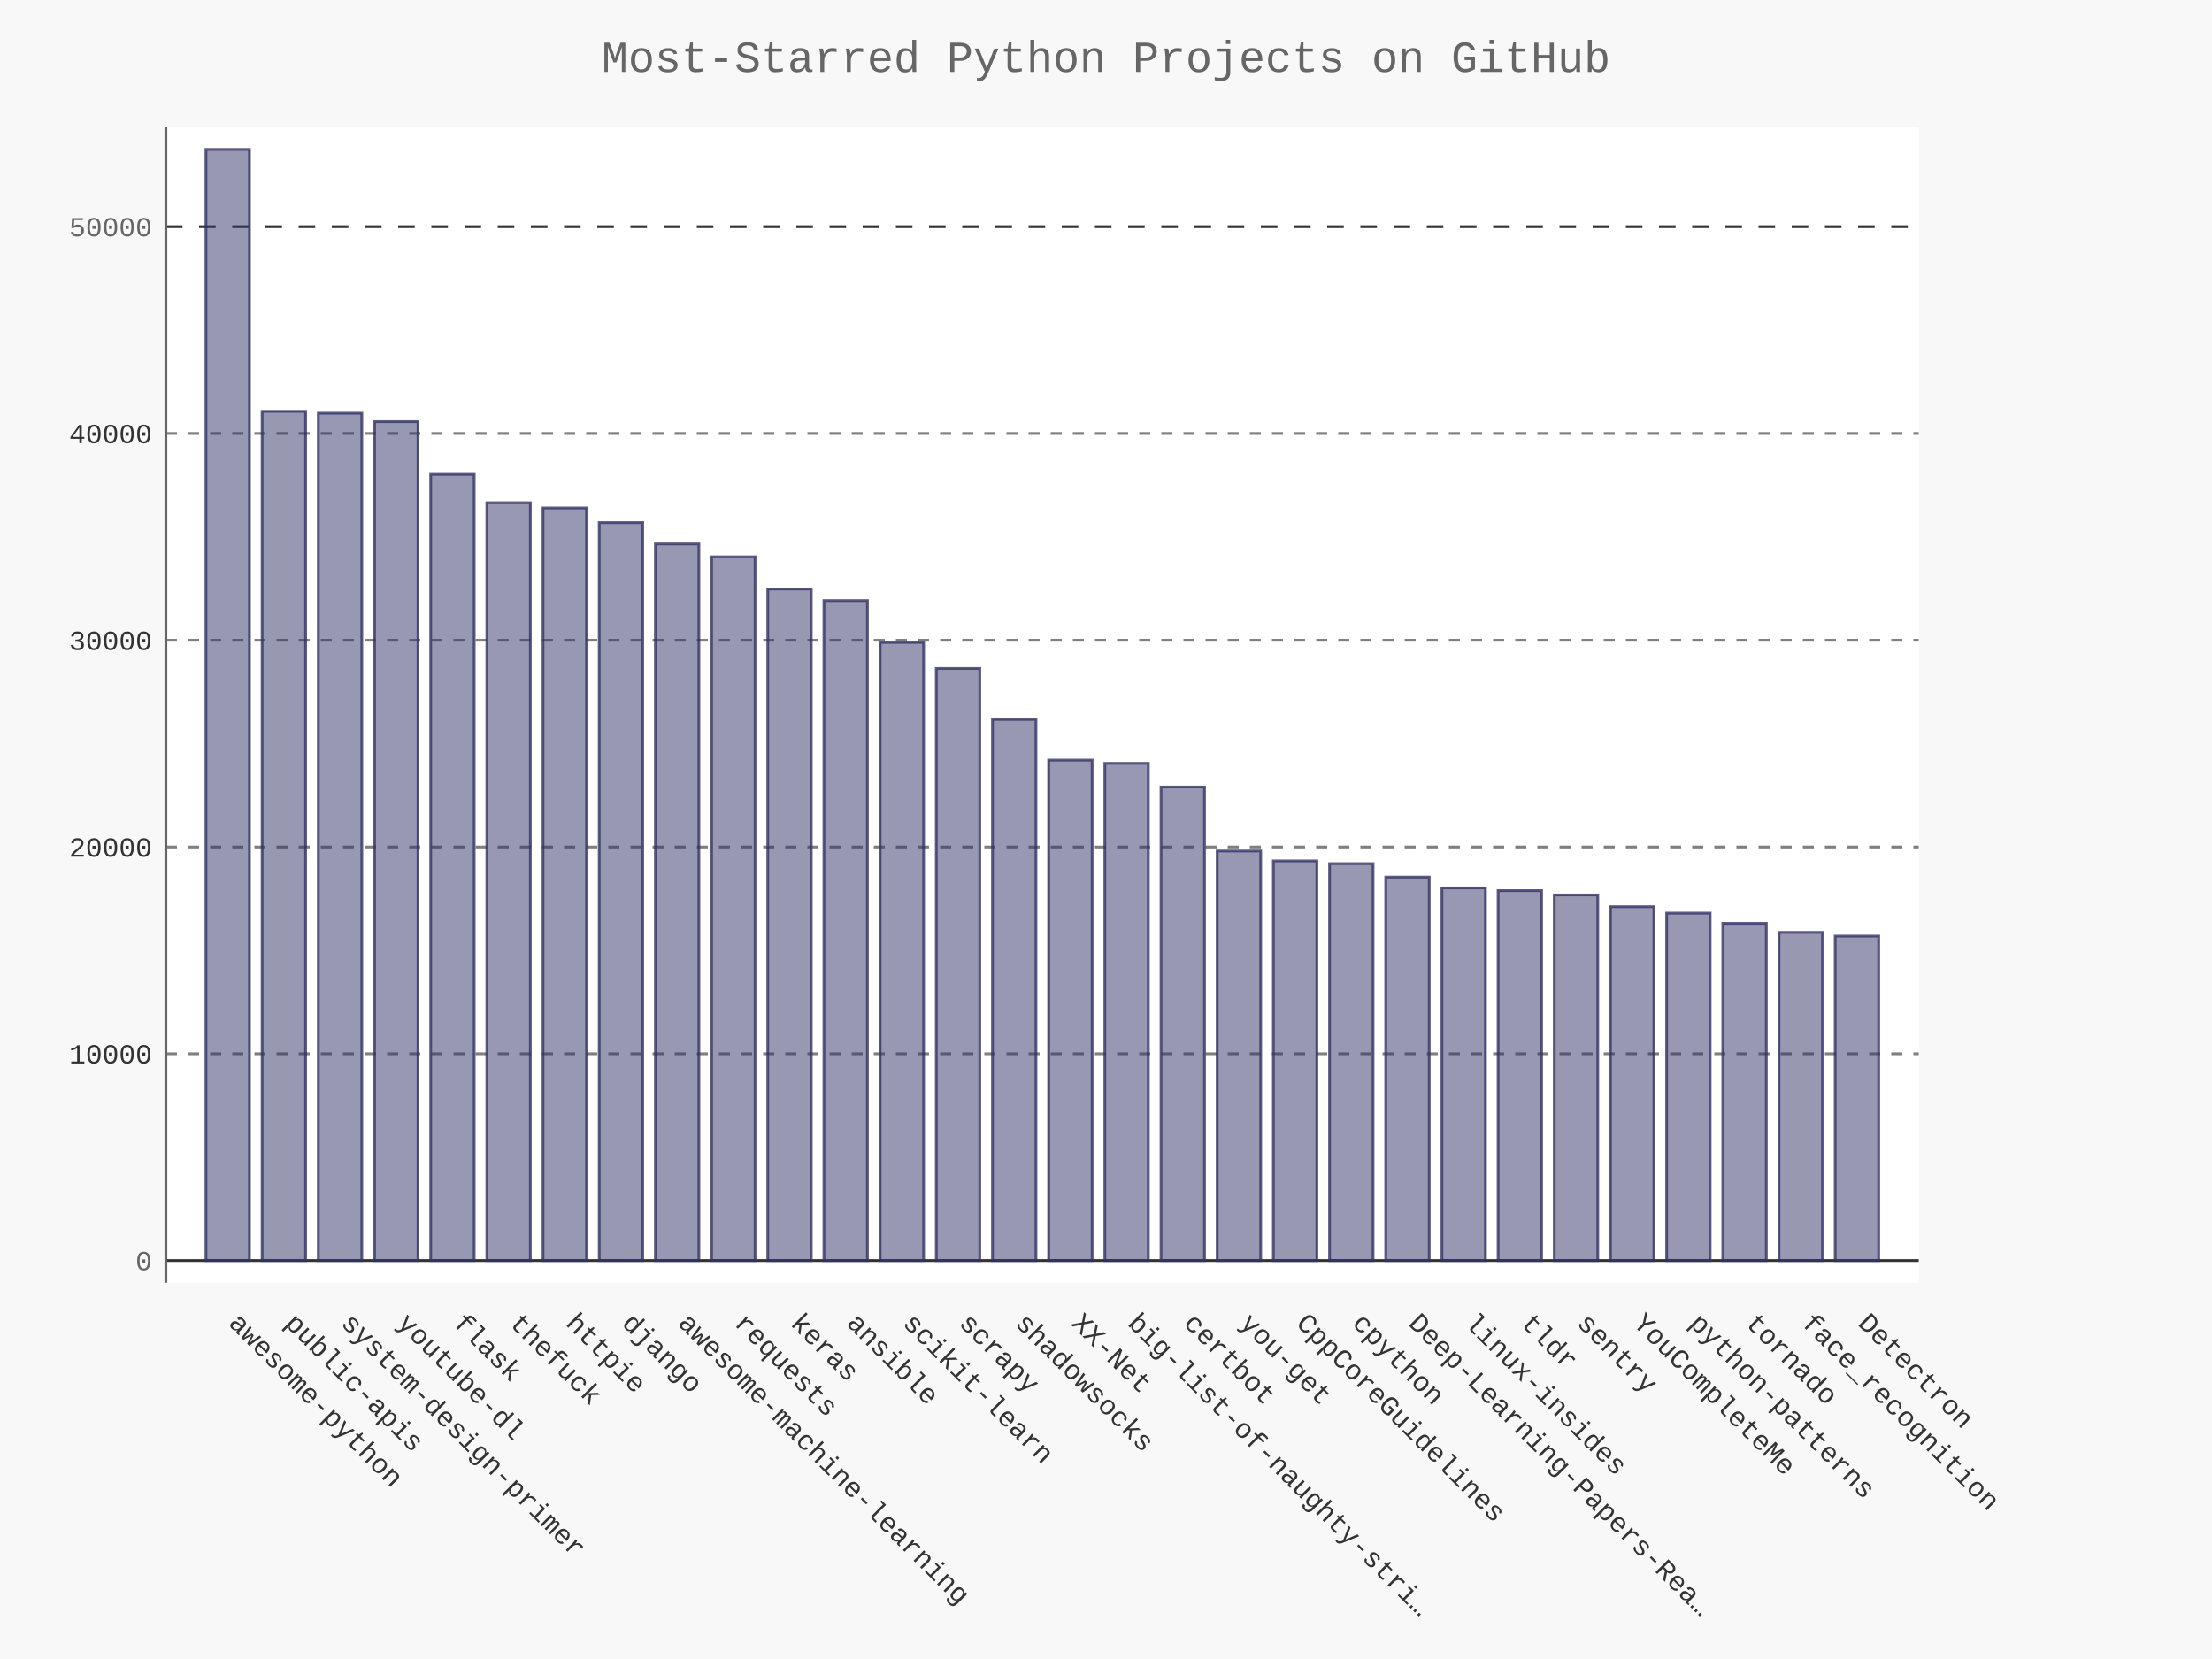
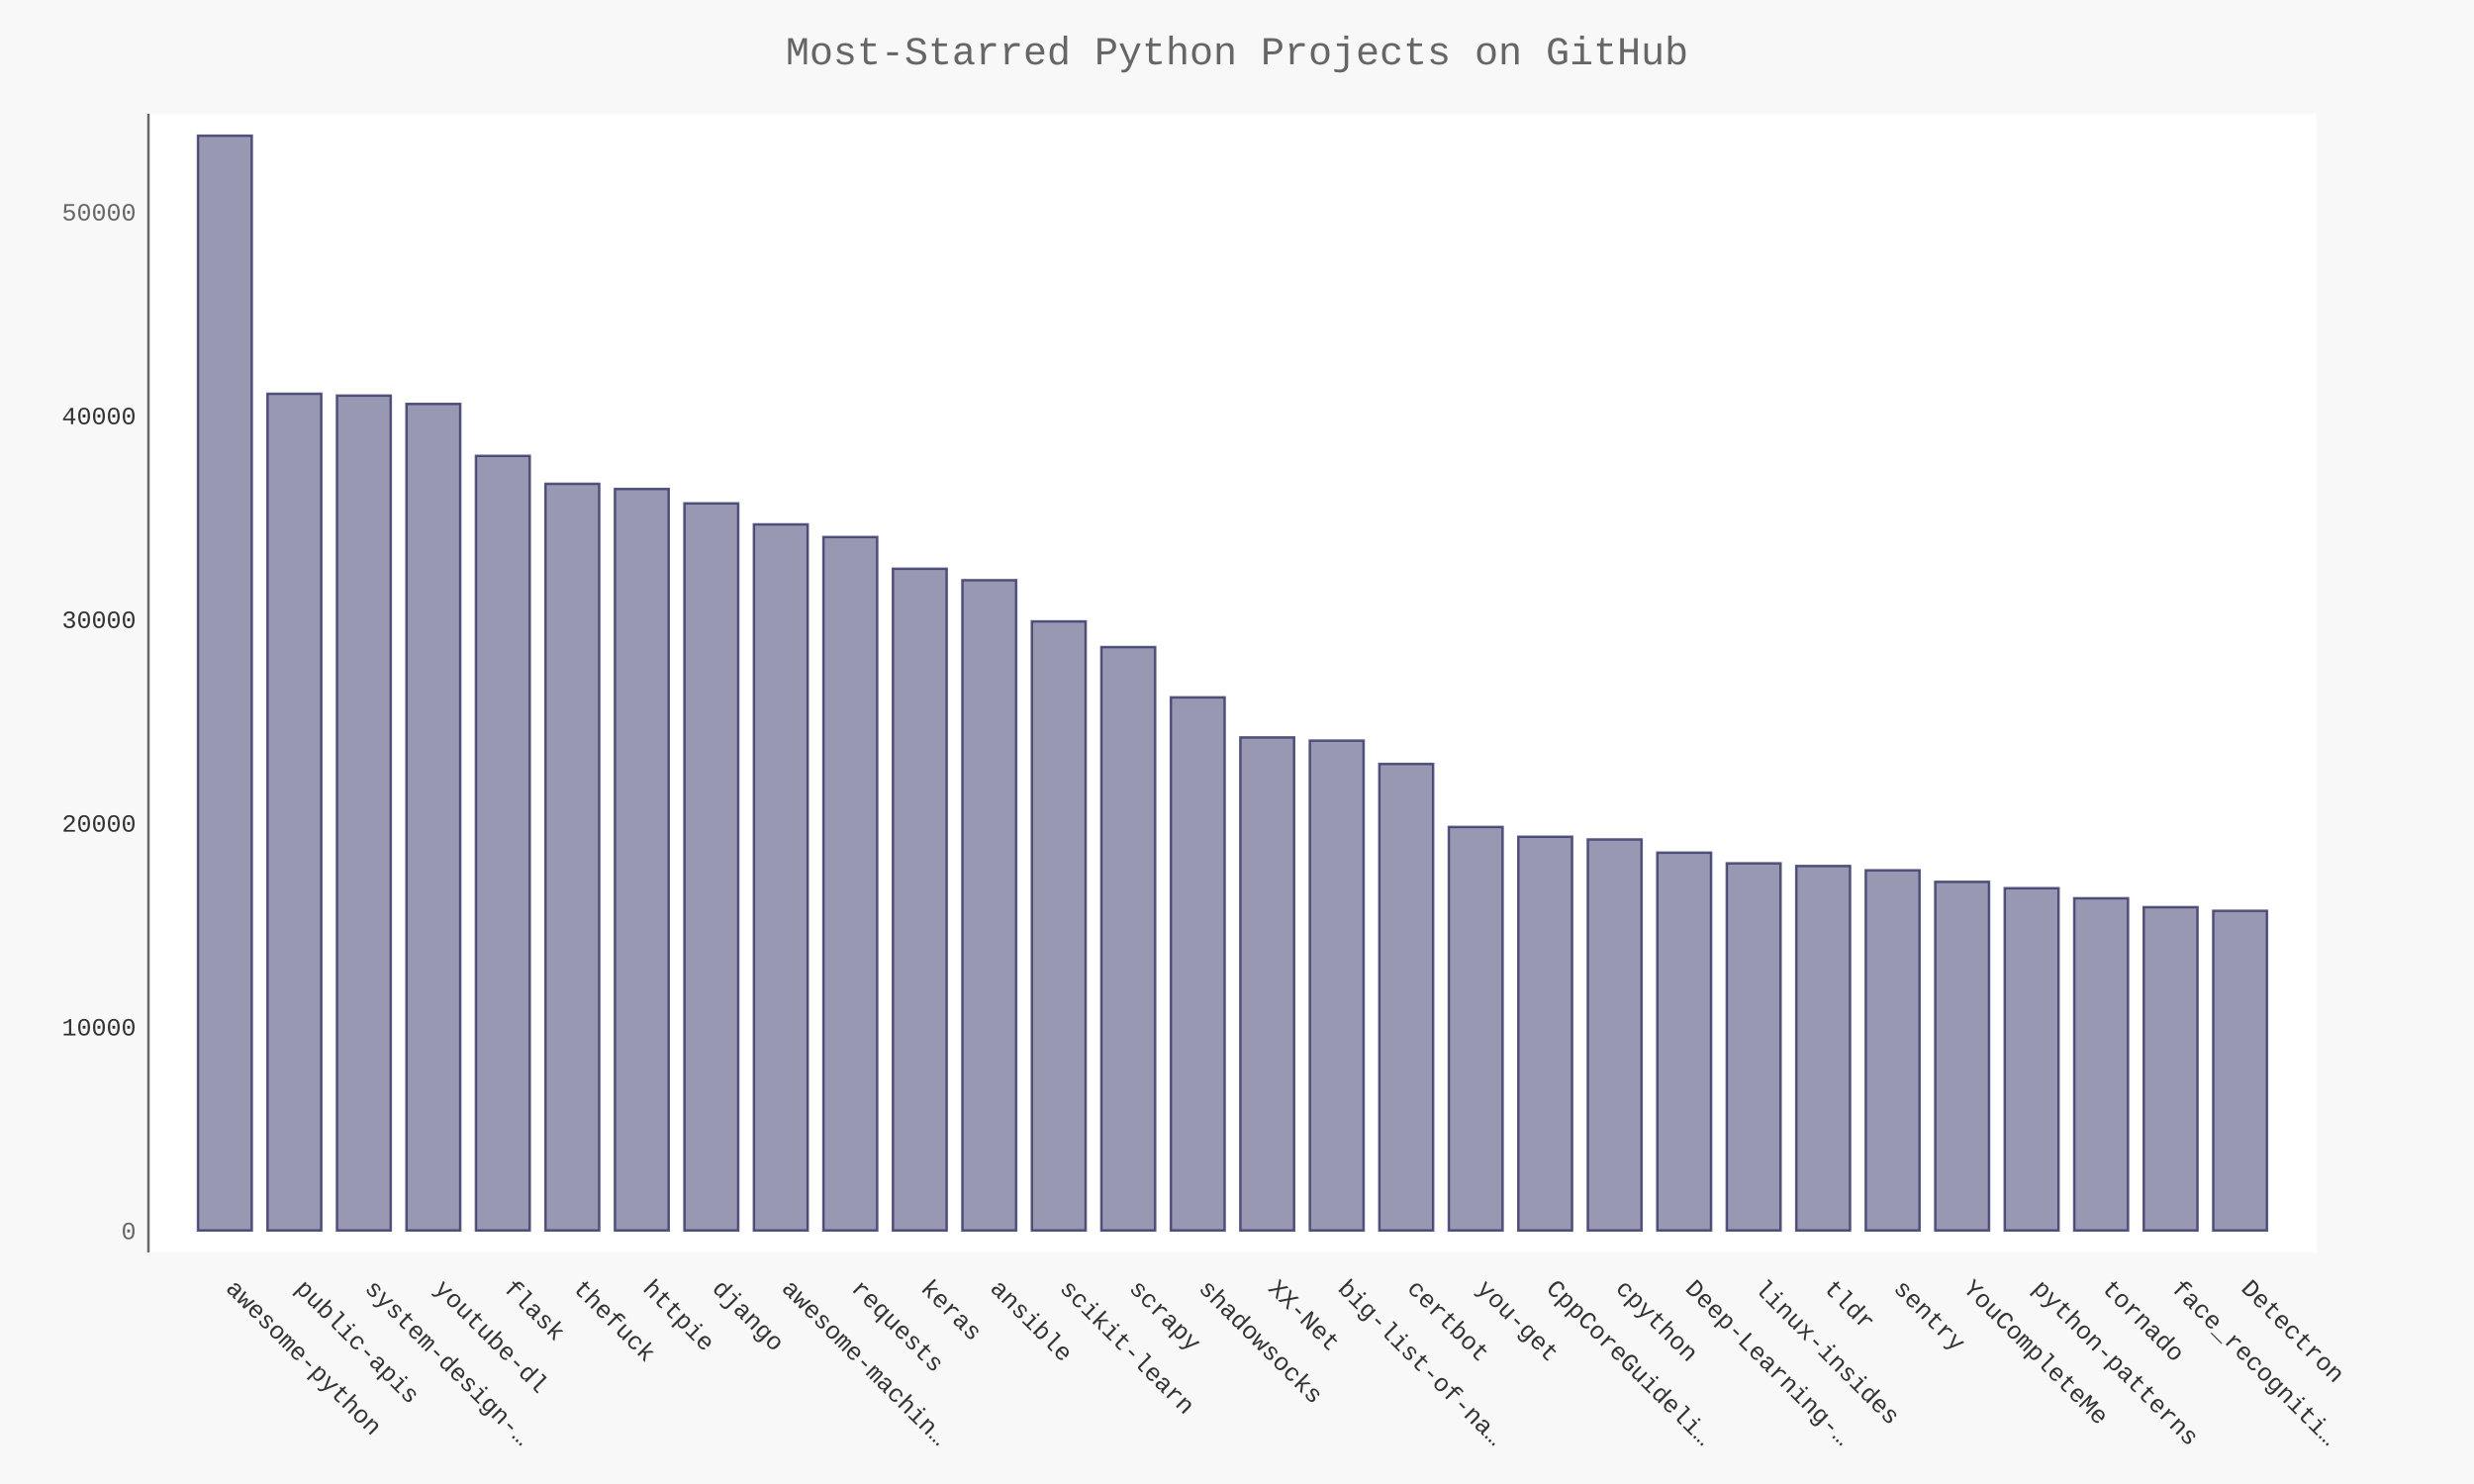
- <svg xmlns="http://www.w3.org/2000/svg" class="pygal-chart" id="chart-9265afd0-85c1-4dd3-8d0f-8bb43172df36" viewBox="0 0 800 600">
+ <svg xmlns="http://www.w3.org/2000/svg" class="pygal-chart" id="chart-793ac0df-672b-4034-bd06-5d72fc50edc7" viewBox="0 0 1000 600">
  <defs>
-     <style type="text/css">#chart-9265afd0-85c1-4dd3-8d0f-8bb43172df36{-webkit-user-select:none;-webkit-font-smoothing:antialiased;font-family:Consolas,"Liberation Mono",Menlo,Courier,monospace}#chart-9265afd0-85c1-4dd3-8d0f-8bb43172df36 .title{font-family:Consolas,"Liberation Mono",Menlo,Courier,monospace;font-size:16px}#chart-9265afd0-85c1-4dd3-8d0f-8bb43172df36 .legends .legend text{font-family:Consolas,"Liberation Mono",Menlo,Courier,monospace;font-size:14px}#chart-9265afd0-85c1-4dd3-8d0f-8bb43172df36 .axis text{font-family:Consolas,"Liberation Mono",Menlo,Courier,monospace;font-size:10px}#chart-9265afd0-85c1-4dd3-8d0f-8bb43172df36 .axis text.major{font-family:Consolas,"Liberation Mono",Menlo,Courier,monospace;font-size:10px}#chart-9265afd0-85c1-4dd3-8d0f-8bb43172df36 .text-overlay text.value{font-family:Consolas,"Liberation Mono",Menlo,Courier,monospace;font-size:16px}#chart-9265afd0-85c1-4dd3-8d0f-8bb43172df36 .text-overlay text.label{font-family:Consolas,"Liberation Mono",Menlo,Courier,monospace;font-size:10px}#chart-9265afd0-85c1-4dd3-8d0f-8bb43172df36 .tooltip{font-family:Consolas,"Liberation Mono",Menlo,Courier,monospace;font-size:14px}#chart-9265afd0-85c1-4dd3-8d0f-8bb43172df36 text.no_data{font-family:Consolas,"Liberation Mono",Menlo,Courier,monospace;font-size:64px}
- #chart-9265afd0-85c1-4dd3-8d0f-8bb43172df36{background-color:#f8f8f8}#chart-9265afd0-85c1-4dd3-8d0f-8bb43172df36 path,#chart-9265afd0-85c1-4dd3-8d0f-8bb43172df36 line,#chart-9265afd0-85c1-4dd3-8d0f-8bb43172df36 rect,#chart-9265afd0-85c1-4dd3-8d0f-8bb43172df36 circle{-webkit-transition:250ms ease-in;-moz-transition:250ms ease-in;transition:250ms ease-in}#chart-9265afd0-85c1-4dd3-8d0f-8bb43172df36 .graph &gt; .background{fill:#f8f8f8}#chart-9265afd0-85c1-4dd3-8d0f-8bb43172df36 .plot &gt; .background{fill:#ffffff}#chart-9265afd0-85c1-4dd3-8d0f-8bb43172df36 .graph{fill:#333}#chart-9265afd0-85c1-4dd3-8d0f-8bb43172df36 text.no_data{fill:#666}#chart-9265afd0-85c1-4dd3-8d0f-8bb43172df36 .title{fill:#666}#chart-9265afd0-85c1-4dd3-8d0f-8bb43172df36 .legends .legend text{fill:#333}#chart-9265afd0-85c1-4dd3-8d0f-8bb43172df36 .legends .legend:hover text{fill:#666}#chart-9265afd0-85c1-4dd3-8d0f-8bb43172df36 .axis .line{stroke:#666}#chart-9265afd0-85c1-4dd3-8d0f-8bb43172df36 .axis .guide.line{stroke:rgba(0,0,0,0.5)}#chart-9265afd0-85c1-4dd3-8d0f-8bb43172df36 .axis .major.line{stroke:#333}#chart-9265afd0-85c1-4dd3-8d0f-8bb43172df36 .axis text.major{fill:#666}#chart-9265afd0-85c1-4dd3-8d0f-8bb43172df36 .axis.y .guides:hover .guide.line,#chart-9265afd0-85c1-4dd3-8d0f-8bb43172df36 .line-graph .axis.x .guides:hover .guide.line,#chart-9265afd0-85c1-4dd3-8d0f-8bb43172df36 .stackedline-graph .axis.x .guides:hover .guide.line,#chart-9265afd0-85c1-4dd3-8d0f-8bb43172df36 .xy-graph .axis.x .guides:hover .guide.line{stroke:#666}#chart-9265afd0-85c1-4dd3-8d0f-8bb43172df36 .axis .guides:hover text{fill:#666}#chart-9265afd0-85c1-4dd3-8d0f-8bb43172df36 .reactive{fill-opacity:.5;stroke-opacity:.8}#chart-9265afd0-85c1-4dd3-8d0f-8bb43172df36 .ci{stroke:#333}#chart-9265afd0-85c1-4dd3-8d0f-8bb43172df36 .reactive.active,#chart-9265afd0-85c1-4dd3-8d0f-8bb43172df36 .active .reactive{fill-opacity:.9;stroke-opacity:.9;stroke-width:4}#chart-9265afd0-85c1-4dd3-8d0f-8bb43172df36 .ci .reactive.active{stroke-width:1.5}#chart-9265afd0-85c1-4dd3-8d0f-8bb43172df36 .series text{fill:#666}#chart-9265afd0-85c1-4dd3-8d0f-8bb43172df36 .tooltip rect{fill:#ffffff;stroke:#666;-webkit-transition:opacity 250ms ease-in;-moz-transition:opacity 250ms ease-in;transition:opacity 250ms ease-in}#chart-9265afd0-85c1-4dd3-8d0f-8bb43172df36 .tooltip .label{fill:#333}#chart-9265afd0-85c1-4dd3-8d0f-8bb43172df36 .tooltip .label{fill:#333}#chart-9265afd0-85c1-4dd3-8d0f-8bb43172df36 .tooltip .legend{font-size:.8em;fill:rgba(0,0,0,0.5)}#chart-9265afd0-85c1-4dd3-8d0f-8bb43172df36 .tooltip .x_label{font-size:.6em;fill:#666}#chart-9265afd0-85c1-4dd3-8d0f-8bb43172df36 .tooltip .xlink{font-size:.5em;text-decoration:underline}#chart-9265afd0-85c1-4dd3-8d0f-8bb43172df36 .tooltip .value{font-size:1.5em}#chart-9265afd0-85c1-4dd3-8d0f-8bb43172df36 .bound{font-size:.5em}#chart-9265afd0-85c1-4dd3-8d0f-8bb43172df36 .max-value{font-size:.75em;fill:rgba(0,0,0,0.5)}#chart-9265afd0-85c1-4dd3-8d0f-8bb43172df36 .map-element{fill:#ffffff;stroke:rgba(0,0,0,0.5) !important}#chart-9265afd0-85c1-4dd3-8d0f-8bb43172df36 .map-element .reactive{fill-opacity:inherit;stroke-opacity:inherit}#chart-9265afd0-85c1-4dd3-8d0f-8bb43172df36 .color-0,#chart-9265afd0-85c1-4dd3-8d0f-8bb43172df36 .color-0 a:visited{stroke:#333366;fill:#333366}#chart-9265afd0-85c1-4dd3-8d0f-8bb43172df36 .text-overlay .color-0 text{fill:black}
- #chart-9265afd0-85c1-4dd3-8d0f-8bb43172df36 text.no_data{text-anchor:middle}#chart-9265afd0-85c1-4dd3-8d0f-8bb43172df36 .guide.line{fill:none}#chart-9265afd0-85c1-4dd3-8d0f-8bb43172df36 .centered{text-anchor:middle}#chart-9265afd0-85c1-4dd3-8d0f-8bb43172df36 .title{text-anchor:middle}#chart-9265afd0-85c1-4dd3-8d0f-8bb43172df36 .legends .legend text{fill-opacity:1}#chart-9265afd0-85c1-4dd3-8d0f-8bb43172df36 .axis.x text{text-anchor:middle}#chart-9265afd0-85c1-4dd3-8d0f-8bb43172df36 .axis.x:not(.web) text[transform]{text-anchor:start}#chart-9265afd0-85c1-4dd3-8d0f-8bb43172df36 .axis.x:not(.web) text[transform].backwards{text-anchor:end}#chart-9265afd0-85c1-4dd3-8d0f-8bb43172df36 .axis.y text{text-anchor:end}#chart-9265afd0-85c1-4dd3-8d0f-8bb43172df36 .axis.y text[transform].backwards{text-anchor:start}#chart-9265afd0-85c1-4dd3-8d0f-8bb43172df36 .axis.y2 text{text-anchor:start}#chart-9265afd0-85c1-4dd3-8d0f-8bb43172df36 .axis.y2 text[transform].backwards{text-anchor:end}#chart-9265afd0-85c1-4dd3-8d0f-8bb43172df36 .axis .guide.line{stroke-dasharray:4,4}#chart-9265afd0-85c1-4dd3-8d0f-8bb43172df36 .axis .major.guide.line{stroke-dasharray:6,6}#chart-9265afd0-85c1-4dd3-8d0f-8bb43172df36 .horizontal .axis.y .guide.line,#chart-9265afd0-85c1-4dd3-8d0f-8bb43172df36 .horizontal .axis.y2 .guide.line,#chart-9265afd0-85c1-4dd3-8d0f-8bb43172df36 .vertical .axis.x .guide.line{opacity:0}#chart-9265afd0-85c1-4dd3-8d0f-8bb43172df36 .horizontal .axis.always_show .guide.line,#chart-9265afd0-85c1-4dd3-8d0f-8bb43172df36 .vertical .axis.always_show .guide.line{opacity:1 !important}#chart-9265afd0-85c1-4dd3-8d0f-8bb43172df36 .axis.y .guides:hover .guide.line,#chart-9265afd0-85c1-4dd3-8d0f-8bb43172df36 .axis.y2 .guides:hover .guide.line,#chart-9265afd0-85c1-4dd3-8d0f-8bb43172df36 .axis.x .guides:hover .guide.line{opacity:1}#chart-9265afd0-85c1-4dd3-8d0f-8bb43172df36 .axis .guides:hover text{opacity:1}#chart-9265afd0-85c1-4dd3-8d0f-8bb43172df36 .nofill{fill:none}#chart-9265afd0-85c1-4dd3-8d0f-8bb43172df36 .subtle-fill{fill-opacity:.2}#chart-9265afd0-85c1-4dd3-8d0f-8bb43172df36 .dot{stroke-width:1px;fill-opacity:1}#chart-9265afd0-85c1-4dd3-8d0f-8bb43172df36 .dot.active{stroke-width:5px}#chart-9265afd0-85c1-4dd3-8d0f-8bb43172df36 .dot.negative{fill:transparent}#chart-9265afd0-85c1-4dd3-8d0f-8bb43172df36 text,#chart-9265afd0-85c1-4dd3-8d0f-8bb43172df36 tspan{stroke:none !important}#chart-9265afd0-85c1-4dd3-8d0f-8bb43172df36 .series text.active{opacity:1}#chart-9265afd0-85c1-4dd3-8d0f-8bb43172df36 .tooltip rect{fill-opacity:.95;stroke-width:.5}#chart-9265afd0-85c1-4dd3-8d0f-8bb43172df36 .tooltip text{fill-opacity:1}#chart-9265afd0-85c1-4dd3-8d0f-8bb43172df36 .showable{visibility:hidden}#chart-9265afd0-85c1-4dd3-8d0f-8bb43172df36 .showable.shown{visibility:visible}#chart-9265afd0-85c1-4dd3-8d0f-8bb43172df36 .gauge-background{fill:rgba(229,229,229,1);stroke:none}#chart-9265afd0-85c1-4dd3-8d0f-8bb43172df36 .bg-lines{stroke:#f8f8f8;stroke-width:2px}</style>
+     <style type="text/css">#chart-793ac0df-672b-4034-bd06-5d72fc50edc7{-webkit-user-select:none;-webkit-font-smoothing:antialiased;font-family:Consolas,"Liberation Mono",Menlo,Courier,monospace}#chart-793ac0df-672b-4034-bd06-5d72fc50edc7 .title{font-family:Consolas,"Liberation Mono",Menlo,Courier,monospace;font-size:16px}#chart-793ac0df-672b-4034-bd06-5d72fc50edc7 .legends .legend text{font-family:Consolas,"Liberation Mono",Menlo,Courier,monospace;font-size:14px}#chart-793ac0df-672b-4034-bd06-5d72fc50edc7 .axis text{font-family:Consolas,"Liberation Mono",Menlo,Courier,monospace;font-size:10px}#chart-793ac0df-672b-4034-bd06-5d72fc50edc7 .axis text.major{font-family:Consolas,"Liberation Mono",Menlo,Courier,monospace;font-size:10px}#chart-793ac0df-672b-4034-bd06-5d72fc50edc7 .text-overlay text.value{font-family:Consolas,"Liberation Mono",Menlo,Courier,monospace;font-size:16px}#chart-793ac0df-672b-4034-bd06-5d72fc50edc7 .text-overlay text.label{font-family:Consolas,"Liberation Mono",Menlo,Courier,monospace;font-size:10px}#chart-793ac0df-672b-4034-bd06-5d72fc50edc7 .tooltip{font-family:Consolas,"Liberation Mono",Menlo,Courier,monospace;font-size:14px}#chart-793ac0df-672b-4034-bd06-5d72fc50edc7 text.no_data{font-family:Consolas,"Liberation Mono",Menlo,Courier,monospace;font-size:64px}
+ #chart-793ac0df-672b-4034-bd06-5d72fc50edc7{background-color:#f8f8f8}#chart-793ac0df-672b-4034-bd06-5d72fc50edc7 path,#chart-793ac0df-672b-4034-bd06-5d72fc50edc7 line,#chart-793ac0df-672b-4034-bd06-5d72fc50edc7 rect,#chart-793ac0df-672b-4034-bd06-5d72fc50edc7 circle{-webkit-transition:250ms ease-in;-moz-transition:250ms ease-in;transition:250ms ease-in}#chart-793ac0df-672b-4034-bd06-5d72fc50edc7 .graph &gt; .background{fill:#f8f8f8}#chart-793ac0df-672b-4034-bd06-5d72fc50edc7 .plot &gt; .background{fill:#ffffff}#chart-793ac0df-672b-4034-bd06-5d72fc50edc7 .graph{fill:#333}#chart-793ac0df-672b-4034-bd06-5d72fc50edc7 text.no_data{fill:#666}#chart-793ac0df-672b-4034-bd06-5d72fc50edc7 .title{fill:#666}#chart-793ac0df-672b-4034-bd06-5d72fc50edc7 .legends .legend text{fill:#333}#chart-793ac0df-672b-4034-bd06-5d72fc50edc7 .legends .legend:hover text{fill:#666}#chart-793ac0df-672b-4034-bd06-5d72fc50edc7 .axis .line{stroke:#666}#chart-793ac0df-672b-4034-bd06-5d72fc50edc7 .axis .guide.line{stroke:rgba(0,0,0,0.5)}#chart-793ac0df-672b-4034-bd06-5d72fc50edc7 .axis .major.line{stroke:#333}#chart-793ac0df-672b-4034-bd06-5d72fc50edc7 .axis text.major{fill:#666}#chart-793ac0df-672b-4034-bd06-5d72fc50edc7 .axis.y .guides:hover .guide.line,#chart-793ac0df-672b-4034-bd06-5d72fc50edc7 .line-graph .axis.x .guides:hover .guide.line,#chart-793ac0df-672b-4034-bd06-5d72fc50edc7 .stackedline-graph .axis.x .guides:hover .guide.line,#chart-793ac0df-672b-4034-bd06-5d72fc50edc7 .xy-graph .axis.x .guides:hover .guide.line{stroke:#666}#chart-793ac0df-672b-4034-bd06-5d72fc50edc7 .axis .guides:hover text{fill:#666}#chart-793ac0df-672b-4034-bd06-5d72fc50edc7 .reactive{fill-opacity:.5;stroke-opacity:.8}#chart-793ac0df-672b-4034-bd06-5d72fc50edc7 .ci{stroke:#333}#chart-793ac0df-672b-4034-bd06-5d72fc50edc7 .reactive.active,#chart-793ac0df-672b-4034-bd06-5d72fc50edc7 .active .reactive{fill-opacity:.9;stroke-opacity:.9;stroke-width:4}#chart-793ac0df-672b-4034-bd06-5d72fc50edc7 .ci .reactive.active{stroke-width:1.5}#chart-793ac0df-672b-4034-bd06-5d72fc50edc7 .series text{fill:#666}#chart-793ac0df-672b-4034-bd06-5d72fc50edc7 .tooltip rect{fill:#ffffff;stroke:#666;-webkit-transition:opacity 250ms ease-in;-moz-transition:opacity 250ms ease-in;transition:opacity 250ms ease-in}#chart-793ac0df-672b-4034-bd06-5d72fc50edc7 .tooltip .label{fill:#333}#chart-793ac0df-672b-4034-bd06-5d72fc50edc7 .tooltip .label{fill:#333}#chart-793ac0df-672b-4034-bd06-5d72fc50edc7 .tooltip .legend{font-size:.8em;fill:rgba(0,0,0,0.5)}#chart-793ac0df-672b-4034-bd06-5d72fc50edc7 .tooltip .x_label{font-size:.6em;fill:#666}#chart-793ac0df-672b-4034-bd06-5d72fc50edc7 .tooltip .xlink{font-size:.5em;text-decoration:underline}#chart-793ac0df-672b-4034-bd06-5d72fc50edc7 .tooltip .value{font-size:1.5em}#chart-793ac0df-672b-4034-bd06-5d72fc50edc7 .bound{font-size:.5em}#chart-793ac0df-672b-4034-bd06-5d72fc50edc7 .max-value{font-size:.75em;fill:rgba(0,0,0,0.5)}#chart-793ac0df-672b-4034-bd06-5d72fc50edc7 .map-element{fill:#ffffff;stroke:rgba(0,0,0,0.5) !important}#chart-793ac0df-672b-4034-bd06-5d72fc50edc7 .map-element .reactive{fill-opacity:inherit;stroke-opacity:inherit}#chart-793ac0df-672b-4034-bd06-5d72fc50edc7 .color-0,#chart-793ac0df-672b-4034-bd06-5d72fc50edc7 .color-0 a:visited{stroke:#333366;fill:#333366}#chart-793ac0df-672b-4034-bd06-5d72fc50edc7 .text-overlay .color-0 text{fill:black}
+ #chart-793ac0df-672b-4034-bd06-5d72fc50edc7 text.no_data{text-anchor:middle}#chart-793ac0df-672b-4034-bd06-5d72fc50edc7 .guide.line{fill:none}#chart-793ac0df-672b-4034-bd06-5d72fc50edc7 .centered{text-anchor:middle}#chart-793ac0df-672b-4034-bd06-5d72fc50edc7 .title{text-anchor:middle}#chart-793ac0df-672b-4034-bd06-5d72fc50edc7 .legends .legend text{fill-opacity:1}#chart-793ac0df-672b-4034-bd06-5d72fc50edc7 .axis.x text{text-anchor:middle}#chart-793ac0df-672b-4034-bd06-5d72fc50edc7 .axis.x:not(.web) text[transform]{text-anchor:start}#chart-793ac0df-672b-4034-bd06-5d72fc50edc7 .axis.x:not(.web) text[transform].backwards{text-anchor:end}#chart-793ac0df-672b-4034-bd06-5d72fc50edc7 .axis.y text{text-anchor:end}#chart-793ac0df-672b-4034-bd06-5d72fc50edc7 .axis.y text[transform].backwards{text-anchor:start}#chart-793ac0df-672b-4034-bd06-5d72fc50edc7 .axis.y2 text{text-anchor:start}#chart-793ac0df-672b-4034-bd06-5d72fc50edc7 .axis.y2 text[transform].backwards{text-anchor:end}#chart-793ac0df-672b-4034-bd06-5d72fc50edc7 .axis .guide.line{stroke-dasharray:4,4}#chart-793ac0df-672b-4034-bd06-5d72fc50edc7 .axis .major.guide.line{stroke-dasharray:6,6}#chart-793ac0df-672b-4034-bd06-5d72fc50edc7 .horizontal .axis.y .guide.line,#chart-793ac0df-672b-4034-bd06-5d72fc50edc7 .horizontal .axis.y2 .guide.line,#chart-793ac0df-672b-4034-bd06-5d72fc50edc7 .vertical .axis.x .guide.line{opacity:0}#chart-793ac0df-672b-4034-bd06-5d72fc50edc7 .horizontal .axis.always_show .guide.line,#chart-793ac0df-672b-4034-bd06-5d72fc50edc7 .vertical .axis.always_show .guide.line{opacity:1 !important}#chart-793ac0df-672b-4034-bd06-5d72fc50edc7 .axis.y .guides:hover .guide.line,#chart-793ac0df-672b-4034-bd06-5d72fc50edc7 .axis.y2 .guides:hover .guide.line,#chart-793ac0df-672b-4034-bd06-5d72fc50edc7 .axis.x .guides:hover .guide.line{opacity:1}#chart-793ac0df-672b-4034-bd06-5d72fc50edc7 .axis .guides:hover text{opacity:1}#chart-793ac0df-672b-4034-bd06-5d72fc50edc7 .nofill{fill:none}#chart-793ac0df-672b-4034-bd06-5d72fc50edc7 .subtle-fill{fill-opacity:.2}#chart-793ac0df-672b-4034-bd06-5d72fc50edc7 .dot{stroke-width:1px;fill-opacity:1}#chart-793ac0df-672b-4034-bd06-5d72fc50edc7 .dot.active{stroke-width:5px}#chart-793ac0df-672b-4034-bd06-5d72fc50edc7 .dot.negative{fill:transparent}#chart-793ac0df-672b-4034-bd06-5d72fc50edc7 text,#chart-793ac0df-672b-4034-bd06-5d72fc50edc7 tspan{stroke:none !important}#chart-793ac0df-672b-4034-bd06-5d72fc50edc7 .series text.active{opacity:1}#chart-793ac0df-672b-4034-bd06-5d72fc50edc7 .tooltip rect{fill-opacity:.95;stroke-width:.5}#chart-793ac0df-672b-4034-bd06-5d72fc50edc7 .tooltip text{fill-opacity:1}#chart-793ac0df-672b-4034-bd06-5d72fc50edc7 .showable{visibility:hidden}#chart-793ac0df-672b-4034-bd06-5d72fc50edc7 .showable.shown{visibility:visible}#chart-793ac0df-672b-4034-bd06-5d72fc50edc7 .gauge-background{fill:rgba(229,229,229,1);stroke:none}#chart-793ac0df-672b-4034-bd06-5d72fc50edc7 .bg-lines{stroke:#f8f8f8;stroke-width:2px}</style>
  </defs>
  <g class="graph bar-graph vertical">
-     <rect class="background" height="600" width="800" x="0" y="0" />
+     <rect class="background" height="600" width="1000" x="0" y="0" />
    <g class="plot" transform="translate(60, 46)">
-       <rect class="background" height="417.934" width="633.934" x="0" y="0" />
-       <g class="axis y always_show">
-         <g class="guides">
-           <path class="axis major line" d="M0 409.897 h633.934" />
-           <text class="major" x="-5" y="413.397">0</text>
-         </g>
-         <g class="guides">
-           <path class="guide line" d="M0 335.114 h633.934" />
-           <text class="" x="-5" y="338.614">10000</text>
-         </g>
-         <g class="guides">
-           <path class="guide line" d="M0 260.331 h633.934" />
-           <text class="" x="-5" y="263.831">20000</text>
-         </g>
-         <g class="guides">
-           <path class="guide line" d="M0 185.549 h633.934" />
-           <text class="" x="-5" y="189.049">30000</text>
-         </g>
-         <g class="guides">
-           <path class="guide line" d="M0 110.766 h633.934" />
-           <text class="" x="-5" y="114.266">40000</text>
-         </g>
-         <g class="guides">
-           <path class="major guide line" d="M0 35.983 h633.934" />
-           <text class="major" x="-5" y="39.483">50000</text>
+       <rect class="background" height="460.36" width="876.36" x="0" y="0" />
+       <g class="axis y">
+         <g class="guides">
+           <text class="major" x="-5" y="455.007">0</text>
+         </g>
+         <g class="guides">
+           <text class="" x="-5" y="372.633">10000</text>
+         </g>
+         <g class="guides">
+           <text class="" x="-5" y="290.259">20000</text>
+         </g>
+         <g class="guides">
+           <text class="" x="-5" y="207.885">30000</text>
+         </g>
+         <g class="guides">
+           <text class="" x="-5" y="125.511">40000</text>
+         </g>
+         <g class="guides">
+           <text class="major" x="-5" y="43.136">50000</text>
        </g>
      </g>
      <g class="axis x">
-         <path class="line" d="M0 0 v417.934" />
-         <g class="guides">
-           <path class="guide line" d="M22.35 0 v417.934" />
-           <text class="" transform="rotate(45 22.35024 432.934)" x="22.35" y="432.934">awesome-python</text>
-         </g>
-         <g class="guides">
-           <path class="guide line" d="M42.669 0 v417.934" />
-           <text class="" transform="rotate(45 42.66863 432.934)" x="42.669" y="432.934">public-apis</text>
-         </g>
-         <g class="guides">
-           <path class="guide line" d="M62.987 0 v417.934" />
-           <text class="" transform="rotate(45 62.98703 432.934)" x="62.987" y="432.934">system-design-primer</text>
-         </g>
-         <g class="guides">
-           <path class="guide line" d="M83.305 0 v417.934" />
-           <text class="" transform="rotate(45 83.30543 432.934)" x="83.305" y="432.934">youtube-dl</text>
-         </g>
-         <g class="guides">
-           <path class="guide line" d="M103.624 0 v417.934" />
-           <text class="" transform="rotate(45 103.6238 432.934)" x="103.624" y="432.934">flask</text>
-         </g>
-         <g class="guides">
-           <path class="guide line" d="M123.942 0 v417.934" />
-           <text class="" transform="rotate(45 123.9422 432.934)" x="123.942" y="432.934">thefuck</text>
-         </g>
-         <g class="guides">
-           <path class="guide line" d="M144.261 0 v417.934" />
-           <text class="" transform="rotate(45 144.2606 432.934)" x="144.261" y="432.934">httpie</text>
-         </g>
-         <g class="guides">
-           <path class="guide line" d="M164.579 0 v417.934" />
-           <text class="" transform="rotate(45 164.579 432.934)" x="164.579" y="432.934">django</text>
-         </g>
-         <g class="guides">
-           <path class="guide line" d="M184.897 0 v417.934" />
-           <text class="" transform="rotate(45 184.8974 432.934)" x="184.897" y="432.934">awesome-machine-learning</text>
-         </g>
-         <g class="guides">
-           <path class="guide line" d="M205.216 0 v417.934" />
-           <text class="" transform="rotate(45 205.2158 432.934)" x="205.216" y="432.934">requests</text>
-         </g>
-         <g class="guides">
-           <path class="guide line" d="M225.534 0 v417.934" />
-           <text class="" transform="rotate(45 225.5342 432.934)" x="225.534" y="432.934">keras</text>
-         </g>
-         <g class="guides">
-           <path class="guide line" d="M245.853 0 v417.934" />
-           <text class="" transform="rotate(45 245.8526 432.934)" x="245.853" y="432.934">ansible</text>
-         </g>
-         <g class="guides">
-           <path class="guide line" d="M266.171 0 v417.934" />
-           <text class="" transform="rotate(45 266.171 432.934)" x="266.171" y="432.934">scikit-learn</text>
-         </g>
-         <g class="guides">
-           <path class="guide line" d="M286.489 0 v417.934" />
-           <text class="" transform="rotate(45 286.4894 432.934)" x="286.489" y="432.934">scrapy</text>
-         </g>
-         <g class="guides">
-           <path class="guide line" d="M306.808 0 v417.934" />
-           <text class="" transform="rotate(45 306.8078 432.934)" x="306.808" y="432.934">shadowsocks</text>
-         </g>
-         <g class="guides">
-           <path class="guide line" d="M327.126 0 v417.934" />
-           <text class="" transform="rotate(45 327.1262 432.934)" x="327.126" y="432.934">XX-Net</text>
-         </g>
-         <g class="guides">
-           <path class="guide line" d="M347.445 0 v417.934" />
-           <text class="" transform="rotate(45 347.4446 432.934)" x="347.445" y="432.934">big-list-of-naughty-stri…</text>
-         </g>
-         <g class="guides">
-           <path class="guide line" d="M367.763 0 v417.934" />
-           <text class="" transform="rotate(45 367.763 432.934)" x="367.763" y="432.934">certbot</text>
-         </g>
-         <g class="guides">
-           <path class="guide line" d="M388.081 0 v417.934" />
-           <text class="" transform="rotate(45 388.0814 432.934)" x="388.081" y="432.934">you-get</text>
-         </g>
-         <g class="guides">
-           <path class="guide line" d="M408.4 0 v417.934" />
-           <text class="" transform="rotate(45 408.3998 432.934)" x="408.4" y="432.934">CppCoreGuidelines</text>
-         </g>
-         <g class="guides">
-           <path class="guide line" d="M428.718 0 v417.934" />
-           <text class="" transform="rotate(45 428.7182 432.934)" x="428.718" y="432.934">cpython</text>
-         </g>
-         <g class="guides">
-           <path class="guide line" d="M449.037 0 v417.934" />
-           <text class="" transform="rotate(45 449.0366 432.934)" x="449.037" y="432.934">Deep-Learning-Papers-Rea…</text>
-         </g>
-         <g class="guides">
-           <path class="guide line" d="M469.355 0 v417.934" />
-           <text class="" transform="rotate(45 469.355 432.934)" x="469.355" y="432.934">linux-insides</text>
-         </g>
-         <g class="guides">
-           <path class="guide line" d="M489.673 0 v417.934" />
-           <text class="" transform="rotate(45 489.6734 432.934)" x="489.673" y="432.934">tldr</text>
-         </g>
-         <g class="guides">
-           <path class="guide line" d="M509.992 0 v417.934" />
-           <text class="" transform="rotate(45 509.9918 432.934)" x="509.992" y="432.934">sentry</text>
-         </g>
-         <g class="guides">
-           <path class="guide line" d="M530.31 0 v417.934" />
-           <text class="" transform="rotate(45 530.3102 432.934)" x="530.31" y="432.934">YouCompleteMe</text>
-         </g>
-         <g class="guides">
-           <path class="guide line" d="M550.629 0 v417.934" />
-           <text class="" transform="rotate(45 550.6286 432.934)" x="550.629" y="432.934">python-patterns</text>
-         </g>
-         <g class="guides">
-           <path class="guide line" d="M570.947 0 v417.934" />
-           <text class="" transform="rotate(45 570.947 432.934)" x="570.947" y="432.934">tornado</text>
-         </g>
-         <g class="guides">
-           <path class="guide line" d="M591.265 0 v417.934" />
-           <text class="" transform="rotate(45 591.2653 432.934)" x="591.265" y="432.934">face_recognition</text>
-         </g>
-         <g class="guides">
-           <path class="guide line" d="M611.584 0 v417.934" />
-           <text class="" transform="rotate(45 611.5837 432.934)" x="611.584" y="432.934">Detectron</text>
+         <path class="line" d="M0 0 v460.36" />
+         <g class="guides">
+           <path class="guide line" d="M30.897 0 v460.36" />
+           <text class="" transform="rotate(45 30.89732 475.3604)" x="30.897" y="475.36">awesome-python</text>
+         </g>
+         <g class="guides">
+           <path class="guide line" d="M58.986 0 v460.36" />
+           <text class="" transform="rotate(45 58.9858 475.3604)" x="58.986" y="475.36">public-apis</text>
+         </g>
+         <g class="guides">
+           <path class="guide line" d="M87.074 0 v460.36" />
+           <text class="" transform="rotate(45 87.07427 475.3604)" x="87.074" y="475.36">system-design-…</text>
+         </g>
+         <g class="guides">
+           <path class="guide line" d="M115.163 0 v460.36" />
+           <text class="" transform="rotate(45 115.1627 475.3604)" x="115.163" y="475.36">youtube-dl</text>
+         </g>
+         <g class="guides">
+           <path class="guide line" d="M143.251 0 v460.36" />
+           <text class="" transform="rotate(45 143.2512 475.3604)" x="143.251" y="475.36">flask</text>
+         </g>
+         <g class="guides">
+           <path class="guide line" d="M171.34 0 v460.36" />
+           <text class="" transform="rotate(45 171.3397 475.3604)" x="171.34" y="475.36">thefuck</text>
+         </g>
+         <g class="guides">
+           <path class="guide line" d="M199.428 0 v460.36" />
+           <text class="" transform="rotate(45 199.4282 475.3604)" x="199.428" y="475.36">httpie</text>
+         </g>
+         <g class="guides">
+           <path class="guide line" d="M227.517 0 v460.36" />
+           <text class="" transform="rotate(45 227.5166 475.3604)" x="227.517" y="475.36">django</text>
+         </g>
+         <g class="guides">
+           <path class="guide line" d="M255.605 0 v460.36" />
+           <text class="" transform="rotate(45 255.6051 475.3604)" x="255.605" y="475.36">awesome-machin…</text>
+         </g>
+         <g class="guides">
+           <path class="guide line" d="M283.694 0 v460.36" />
+           <text class="" transform="rotate(45 283.6936 475.3604)" x="283.694" y="475.36">requests</text>
+         </g>
+         <g class="guides">
+           <path class="guide line" d="M311.782 0 v460.36" />
+           <text class="" transform="rotate(45 311.7821 475.3604)" x="311.782" y="475.36">keras</text>
+         </g>
+         <g class="guides">
+           <path class="guide line" d="M339.871 0 v460.36" />
+           <text class="" transform="rotate(45 339.8705 475.3604)" x="339.871" y="475.36">ansible</text>
+         </g>
+         <g class="guides">
+           <path class="guide line" d="M367.959 0 v460.36" />
+           <text class="" transform="rotate(45 367.959 475.3604)" x="367.959" y="475.36">scikit-learn</text>
+         </g>
+         <g class="guides">
+           <path class="guide line" d="M396.047 0 v460.36" />
+           <text class="" transform="rotate(45 396.0475 475.3604)" x="396.047" y="475.36">scrapy</text>
+         </g>
+         <g class="guides">
+           <path class="guide line" d="M424.136 0 v460.36" />
+           <text class="" transform="rotate(45 424.136 475.3604)" x="424.136" y="475.36">shadowsocks</text>
+         </g>
+         <g class="guides">
+           <path class="guide line" d="M452.224 0 v460.36" />
+           <text class="" transform="rotate(45 452.2244 475.3604)" x="452.224" y="475.36">XX-Net</text>
+         </g>
+         <g class="guides">
+           <path class="guide line" d="M480.313 0 v460.36" />
+           <text class="" transform="rotate(45 480.3129 475.3604)" x="480.313" y="475.36">big-list-of-na…</text>
+         </g>
+         <g class="guides">
+           <path class="guide line" d="M508.401 0 v460.36" />
+           <text class="" transform="rotate(45 508.4014 475.3604)" x="508.401" y="475.36">certbot</text>
+         </g>
+         <g class="guides">
+           <path class="guide line" d="M536.49 0 v460.36" />
+           <text class="" transform="rotate(45 536.4899 475.3604)" x="536.49" y="475.36">you-get</text>
+         </g>
+         <g class="guides">
+           <path class="guide line" d="M564.578 0 v460.36" />
+           <text class="" transform="rotate(45 564.5783 475.3604)" x="564.578" y="475.36">CppCoreGuideli…</text>
+         </g>
+         <g class="guides">
+           <path class="guide line" d="M592.667 0 v460.36" />
+           <text class="" transform="rotate(45 592.6668 475.3604)" x="592.667" y="475.36">cpython</text>
+         </g>
+         <g class="guides">
+           <path class="guide line" d="M620.755 0 v460.36" />
+           <text class="" transform="rotate(45 620.7553 475.3604)" x="620.755" y="475.36">Deep-Learning-…</text>
+         </g>
+         <g class="guides">
+           <path class="guide line" d="M648.844 0 v460.36" />
+           <text class="" transform="rotate(45 648.8438 475.3604)" x="648.844" y="475.36">linux-insides</text>
+         </g>
+         <g class="guides">
+           <path class="guide line" d="M676.932 0 v460.36" />
+           <text class="" transform="rotate(45 676.9322 475.3604)" x="676.932" y="475.36">tldr</text>
+         </g>
+         <g class="guides">
+           <path class="guide line" d="M705.021 0 v460.36" />
+           <text class="" transform="rotate(45 705.0207 475.3604)" x="705.021" y="475.36">sentry</text>
+         </g>
+         <g class="guides">
+           <path class="guide line" d="M733.109 0 v460.36" />
+           <text class="" transform="rotate(45 733.1092 475.3604)" x="733.109" y="475.36">YouCompleteMe</text>
+         </g>
+         <g class="guides">
+           <path class="guide line" d="M761.198 0 v460.36" />
+           <text class="" transform="rotate(45 761.1976 475.3604)" x="761.198" y="475.36">python-patterns</text>
+         </g>
+         <g class="guides">
+           <path class="guide line" d="M789.286 0 v460.36" />
+           <text class="" transform="rotate(45 789.2861 475.3604)" x="789.286" y="475.36">tornado</text>
+         </g>
+         <g class="guides">
+           <path class="guide line" d="M817.375 0 v460.36" />
+           <text class="" transform="rotate(45 817.3746 475.3604)" x="817.375" y="475.36">face_recogniti…</text>
+         </g>
+         <g class="guides">
+           <path class="guide line" d="M845.463 0 v460.36" />
+           <text class="" transform="rotate(45 845.4631 475.3604)" x="845.463" y="475.36">Detectron</text>
        </g>
      </g>
      <g class="series serie-0 color-0">
        <g class="bars">
          <g class="bar">
-             <rect class="rect reactive tooltip-trigger" height="401.86" rx="0" ry="0" width="15.735" x="14.483" y="8.037" />
-           </g>
-           <g class="bar">
-             <rect class="rect reactive tooltip-trigger" height="307.132" rx="0" ry="0" width="15.735" x="34.801" y="102.764" />
-           </g>
-           <g class="bar">
-             <rect class="rect reactive tooltip-trigger" height="306.459" rx="0" ry="0" width="15.735" x="55.12" y="103.437" />
-           </g>
-           <g class="bar">
-             <rect class="rect reactive tooltip-trigger" height="303.408" rx="0" ry="0" width="15.735" x="75.438" y="106.489" />
-           </g>
-           <g class="bar">
-             <rect class="rect reactive tooltip-trigger" height="284.331" rx="0" ry="0" width="15.735" x="95.757" y="125.566" />
-           </g>
-           <g class="bar">
-             <rect class="rect reactive tooltip-trigger" height="274.086" rx="0" ry="0" width="15.735" x="116.075" y="135.811" />
-           </g>
-           <g class="bar">
-             <rect class="rect reactive tooltip-trigger" height="272.194" rx="0" ry="0" width="15.735" x="136.393" y="137.703" />
-           </g>
-           <g class="bar">
-             <rect class="rect reactive tooltip-trigger" height="266.899" rx="0" ry="0" width="15.735" x="156.712" y="142.997" />
-           </g>
-           <g class="bar">
-             <rect class="rect reactive tooltip-trigger" height="259.189" rx="0" ry="0" width="15.735" x="177.03" y="150.708" />
-           </g>
-           <g class="bar">
-             <rect class="rect reactive tooltip-trigger" height="254.545" rx="0" ry="0" width="15.735" x="197.349" y="155.352" />
-           </g>
-           <g class="bar">
-             <rect class="rect reactive tooltip-trigger" height="242.902" rx="0" ry="0" width="15.735" x="217.667" y="166.995" />
-           </g>
-           <g class="bar">
-             <rect class="rect reactive tooltip-trigger" height="238.699" rx="0" ry="0" width="15.735" x="237.985" y="171.198" />
-           </g>
-           <g class="bar">
-             <rect class="rect reactive tooltip-trigger" height="223.57" rx="0" ry="0" width="15.735" x="258.304" y="186.327" />
-           </g>
-           <g class="bar">
-             <rect class="rect reactive tooltip-trigger" height="214.155" rx="0" ry="0" width="15.735" x="278.622" y="195.742" />
-           </g>
-           <g class="bar">
-             <rect class="rect reactive tooltip-trigger" height="195.699" rx="0" ry="0" width="15.735" x="298.941" y="214.198" />
-           </g>
-           <g class="bar">
-             <rect class="rect reactive tooltip-trigger" height="180.989" rx="0" ry="0" width="15.735" x="319.259" y="228.908" />
-           </g>
-           <g class="bar">
-             <rect class="rect reactive tooltip-trigger" height="179.815" rx="0" ry="0" width="15.735" x="339.577" y="230.082" />
-           </g>
-           <g class="bar">
-             <rect class="rect reactive tooltip-trigger" height="171.267" rx="0" ry="0" width="15.735" x="359.896" y="238.63" />
-           </g>
-           <g class="bar">
-             <rect class="rect reactive tooltip-trigger" height="148.115" rx="0" ry="0" width="15.735" x="380.214" y="261.782" />
-           </g>
-           <g class="bar">
-             <rect class="rect reactive tooltip-trigger" height="144.532" rx="0" ry="0" width="15.735" x="400.532" y="265.364" />
-           </g>
-           <g class="bar">
-             <rect class="rect reactive tooltip-trigger" height="143.538" rx="0" ry="0" width="15.735" x="420.851" y="266.359" />
-           </g>
-           <g class="bar">
-             <rect class="rect reactive tooltip-trigger" height="138.684" rx="0" ry="0" width="15.735" x="441.169" y="271.212" />
-           </g>
-           <g class="bar">
-             <rect class="rect reactive tooltip-trigger" height="134.781" rx="0" ry="0" width="15.735" x="461.488" y="275.116" />
-           </g>
-           <g class="bar">
-             <rect class="rect reactive tooltip-trigger" height="133.794" rx="0" ry="0" width="15.735" x="481.806" y="276.103" />
-           </g>
-           <g class="bar">
-             <rect class="rect reactive tooltip-trigger" height="132.216" rx="0" ry="0" width="15.735" x="502.124" y="277.681" />
-           </g>
-           <g class="bar">
-             <rect class="rect reactive tooltip-trigger" height="127.983" rx="0" ry="0" width="15.735" x="522.443" y="281.914" />
-           </g>
-           <g class="bar">
-             <rect class="rect reactive tooltip-trigger" height="125.642" rx="0" ry="0" width="15.735" x="542.761" y="284.254" />
-           </g>
-           <g class="bar">
-             <rect class="rect reactive tooltip-trigger" height="121.956" rx="0" ry="0" width="15.735" x="563.08" y="287.941" />
-           </g>
-           <g class="bar">
-             <rect class="rect reactive tooltip-trigger" height="118.673" rx="0" ry="0" width="15.735" x="583.398" y="291.224" />
-           </g>
-           <g class="bar">
-             <rect class="rect reactive tooltip-trigger" height="117.341" rx="0" ry="0" width="15.735" x="603.716" y="292.555" />
+             <rect class="rect reactive tooltip-trigger" height="442.654" rx="0" ry="0" width="21.752" x="20.021" y="8.853" />
+           </g>
+           <g class="bar">
+             <rect class="rect reactive tooltip-trigger" height="338.311" rx="0" ry="0" width="21.752" x="48.11" y="113.196" />
+           </g>
+           <g class="bar">
+             <rect class="rect reactive tooltip-trigger" height="337.569" rx="0" ry="0" width="21.752" x="76.198" y="113.938" />
+           </g>
+           <g class="bar">
+             <rect class="rect reactive tooltip-trigger" height="334.209" rx="0" ry="0" width="21.752" x="104.287" y="117.299" />
+           </g>
+           <g class="bar">
+             <rect class="rect reactive tooltip-trigger" height="313.203" rx="0" ry="0" width="21.752" x="132.375" y="138.304" />
+           </g>
+           <g class="bar">
+             <rect class="rect reactive tooltip-trigger" height="301.91" rx="0" ry="0" width="21.752" x="160.464" y="149.598" />
+           </g>
+           <g class="bar">
+             <rect class="rect reactive tooltip-trigger" height="299.826" rx="0" ry="0" width="21.752" x="188.552" y="151.682" />
+           </g>
+           <g class="bar">
+             <rect class="rect reactive tooltip-trigger" height="293.994" rx="0" ry="0" width="21.752" x="216.641" y="157.514" />
+           </g>
+           <g class="bar">
+             <rect class="rect reactive tooltip-trigger" height="285.501" rx="0" ry="0" width="21.752" x="244.729" y="166.007" />
+           </g>
+           <g class="bar">
+             <rect class="rect reactive tooltip-trigger" height="280.385" rx="0" ry="0" width="21.752" x="272.818" y="171.122" />
+           </g>
+           <g class="bar">
+             <rect class="rect reactive tooltip-trigger" height="267.56" rx="0" ry="0" width="21.752" x="300.906" y="183.948" />
+           </g>
+           <g class="bar">
+             <rect class="rect reactive tooltip-trigger" height="262.93" rx="0" ry="0" width="21.752" x="328.995" y="188.577" />
+           </g>
+           <g class="bar">
+             <rect class="rect reactive tooltip-trigger" height="246.274" rx="0" ry="0" width="21.752" x="357.083" y="205.233" />
+           </g>
+           <g class="bar">
+             <rect class="rect reactive tooltip-trigger" height="235.895" rx="0" ry="0" width="21.752" x="385.172" y="215.612" />
+           </g>
+           <g class="bar">
+             <rect class="rect reactive tooltip-trigger" height="215.565" rx="0" ry="0" width="21.752" x="413.26" y="235.942" />
+           </g>
+           <g class="bar">
+             <rect class="rect reactive tooltip-trigger" height="199.362" rx="0" ry="0" width="21.752" x="441.349" y="252.145" />
+           </g>
+           <g class="bar">
+             <rect class="rect reactive tooltip-trigger" height="198.069" rx="0" ry="0" width="21.752" x="469.437" y="253.439" />
+           </g>
+           <g class="bar">
+             <rect class="rect reactive tooltip-trigger" height="188.653" rx="0" ry="0" width="21.752" x="497.526" y="262.854" />
+           </g>
+           <g class="bar">
+             <rect class="rect reactive tooltip-trigger" height="163.159" rx="0" ry="0" width="21.752" x="525.614" y="288.349" />
+           </g>
+           <g class="bar">
+             <rect class="rect reactive tooltip-trigger" height="159.205" rx="0" ry="0" width="21.752" x="553.702" y="292.303" />
+           </g>
+           <g class="bar">
+             <rect class="rect reactive tooltip-trigger" height="158.109" rx="0" ry="0" width="21.752" x="581.791" y="293.398" />
+           </g>
+           <g class="bar">
+             <rect class="rect reactive tooltip-trigger" height="152.771" rx="0" ry="0" width="21.752" x="609.879" y="298.736" />
+           </g>
+           <g class="bar">
+             <rect class="rect reactive tooltip-trigger" height="148.463" rx="0" ry="0" width="21.752" x="637.968" y="303.044" />
+           </g>
+           <g class="bar">
+             <rect class="rect reactive tooltip-trigger" height="147.376" rx="0" ry="0" width="21.752" x="666.056" y="304.132" />
+           </g>
+           <g class="bar">
+             <rect class="rect reactive tooltip-trigger" height="145.638" rx="0" ry="0" width="21.752" x="694.145" y="305.87" />
+           </g>
+           <g class="bar">
+             <rect class="rect reactive tooltip-trigger" height="140.975" rx="0" ry="0" width="21.752" x="722.233" y="310.532" />
+           </g>
+           <g class="bar">
+             <rect class="rect reactive tooltip-trigger" height="138.405" rx="0" ry="0" width="21.752" x="750.322" y="313.102" />
+           </g>
+           <g class="bar">
+             <rect class="rect reactive tooltip-trigger" height="134.336" rx="0" ry="0" width="21.752" x="778.41" y="317.171" />
+           </g>
+           <g class="bar">
+             <rect class="rect reactive tooltip-trigger" height="130.728" rx="0" ry="0" width="21.752" x="806.499" y="320.779" />
+           </g>
+           <g class="bar">
+             <rect class="rect reactive tooltip-trigger" height="129.253" rx="0" ry="0" width="21.752" x="834.587" y="322.254" />
          </g>
        </g>
      </g>
    </g>
    <g class="titles">
-       <text class="title plot_title" x="400.0" y="26">Most-Starred Python Projects on GitHub</text>
+       <text class="title plot_title" x="500.0" y="26">Most-Starred Python Projects on GitHub</text>
    </g>
    <g class="plot overlay" transform="translate(60, 46)">
      <g class="series serie-0 color-0" />
    </g>
    <g class="plot text-overlay" transform="translate(60, 46)">
      <g class="series serie-0 color-0" />
    </g>
    <g class="plot tooltip-overlay" transform="translate(60, 46)">
      <g class="tooltip" style="opacity: 0" transform="translate(0 0)">
        <rect class="tooltip-box" height="0" rx="0" ry="0" width="0" />
        <g class="text" />
      </g>
    </g>
  </g>
</svg>
